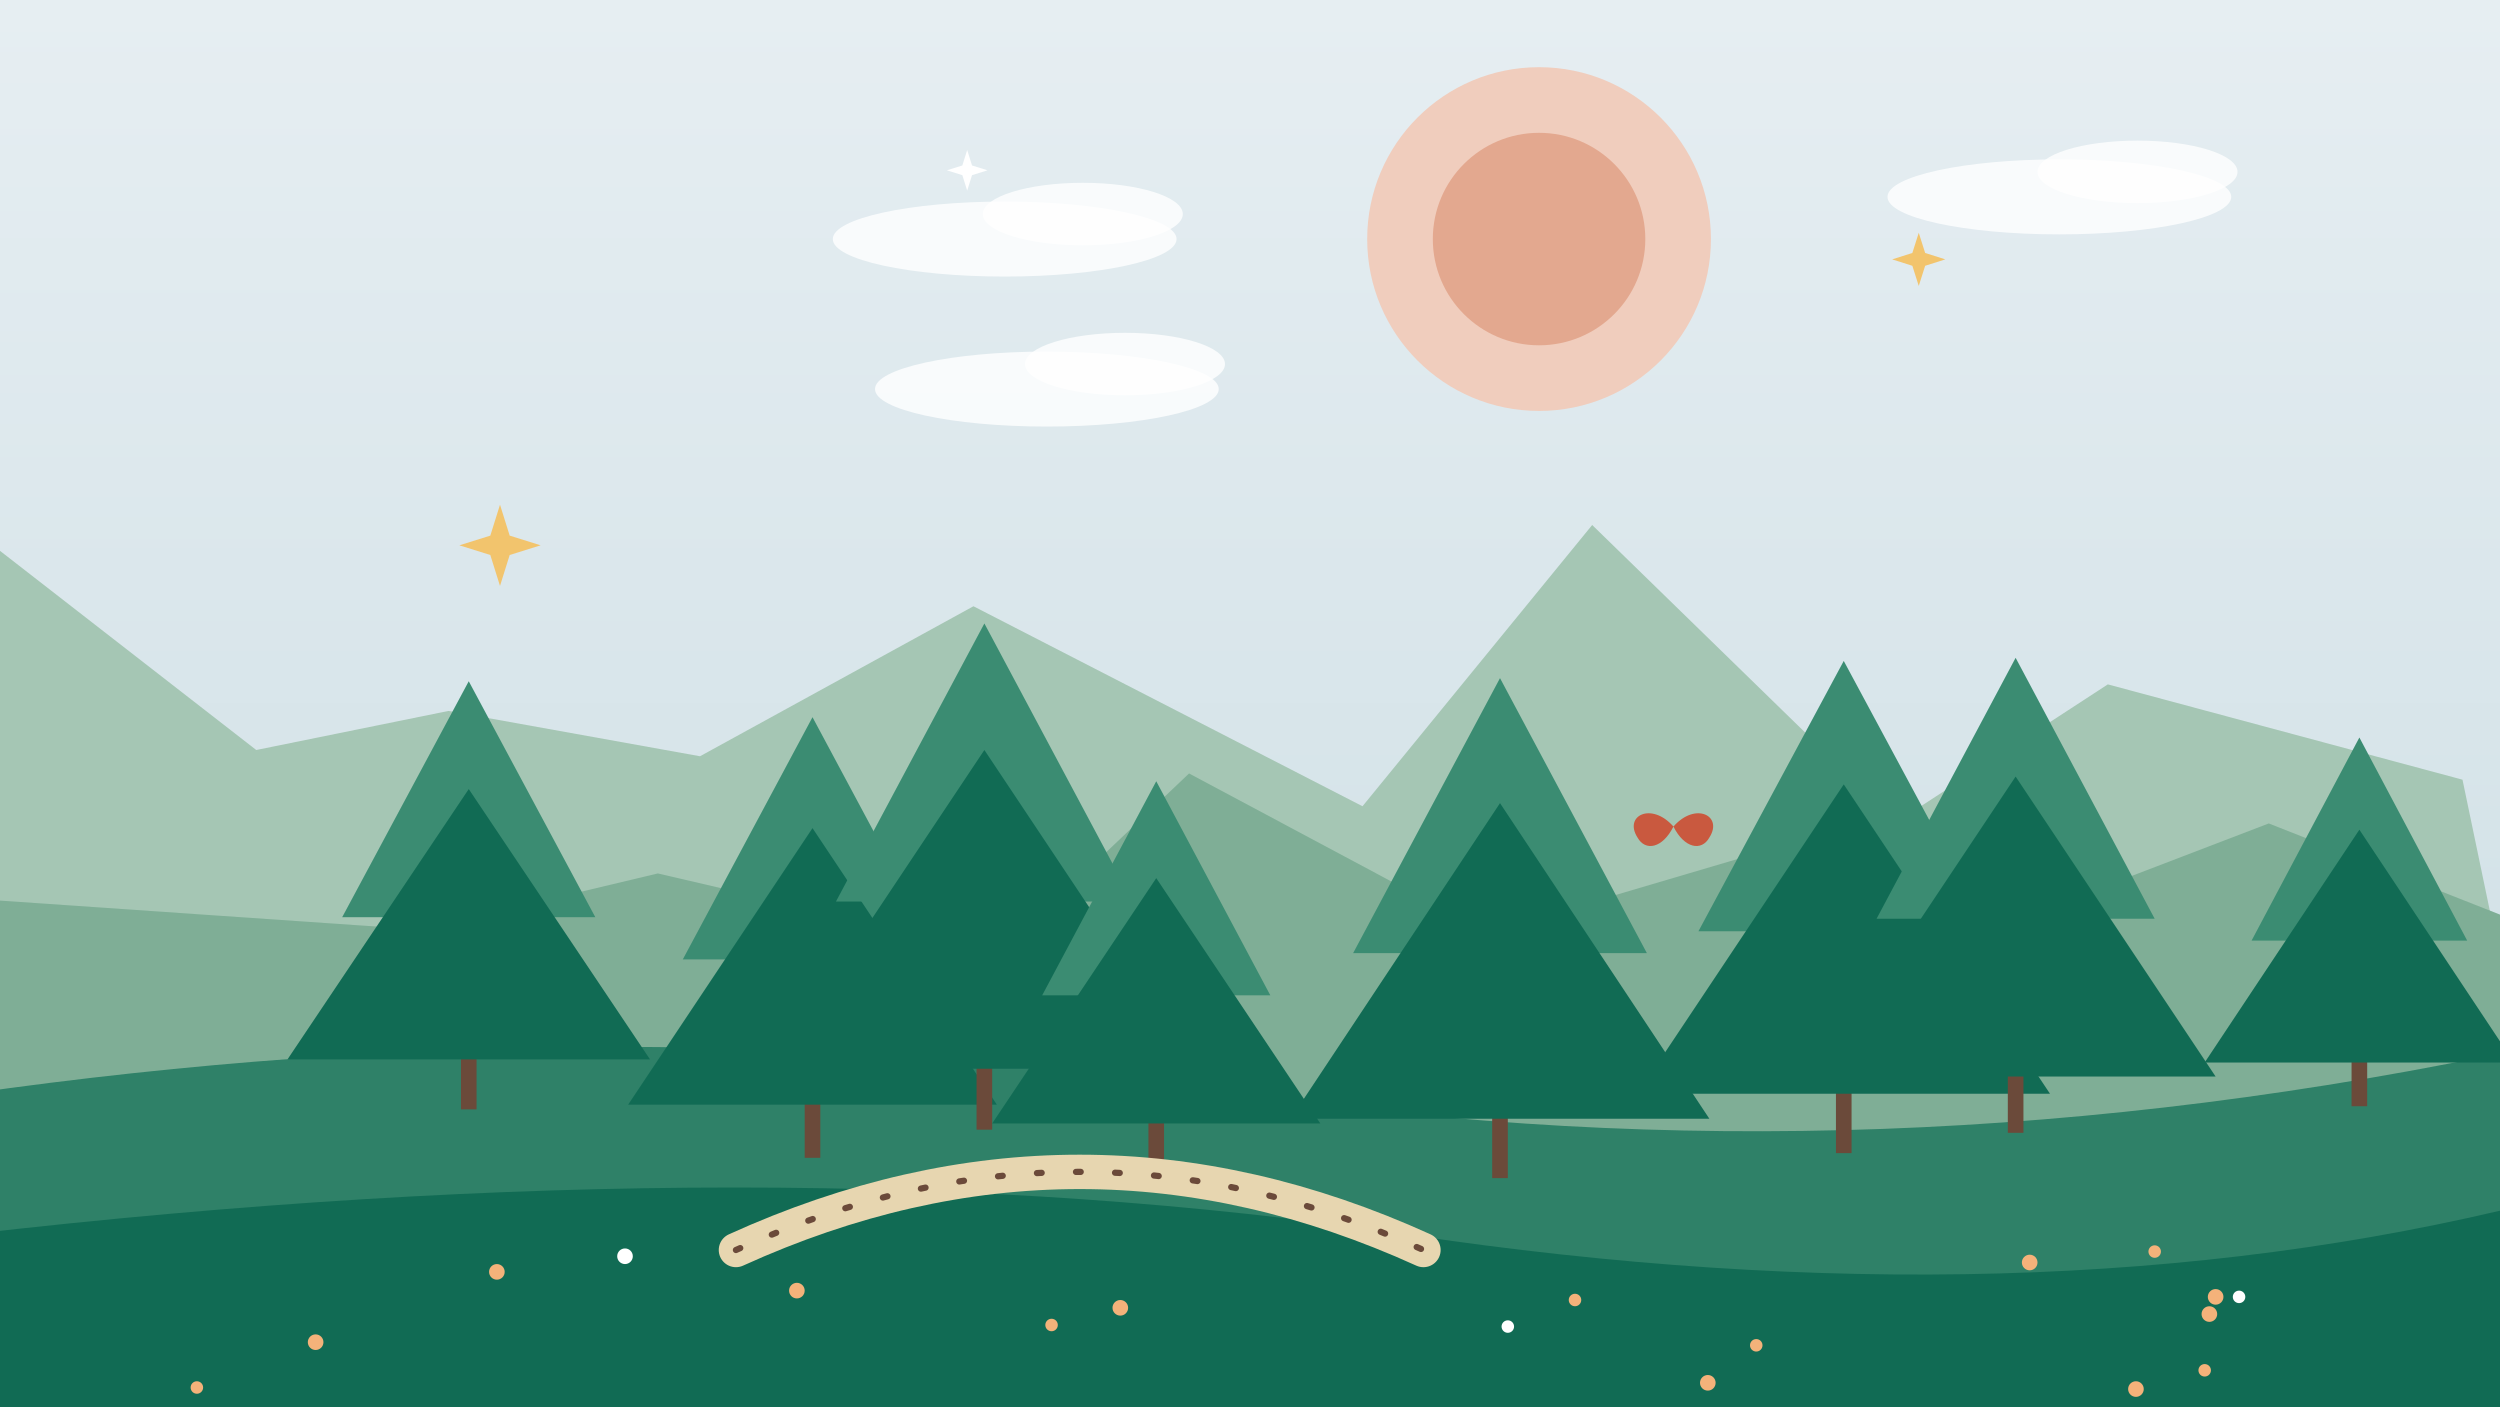
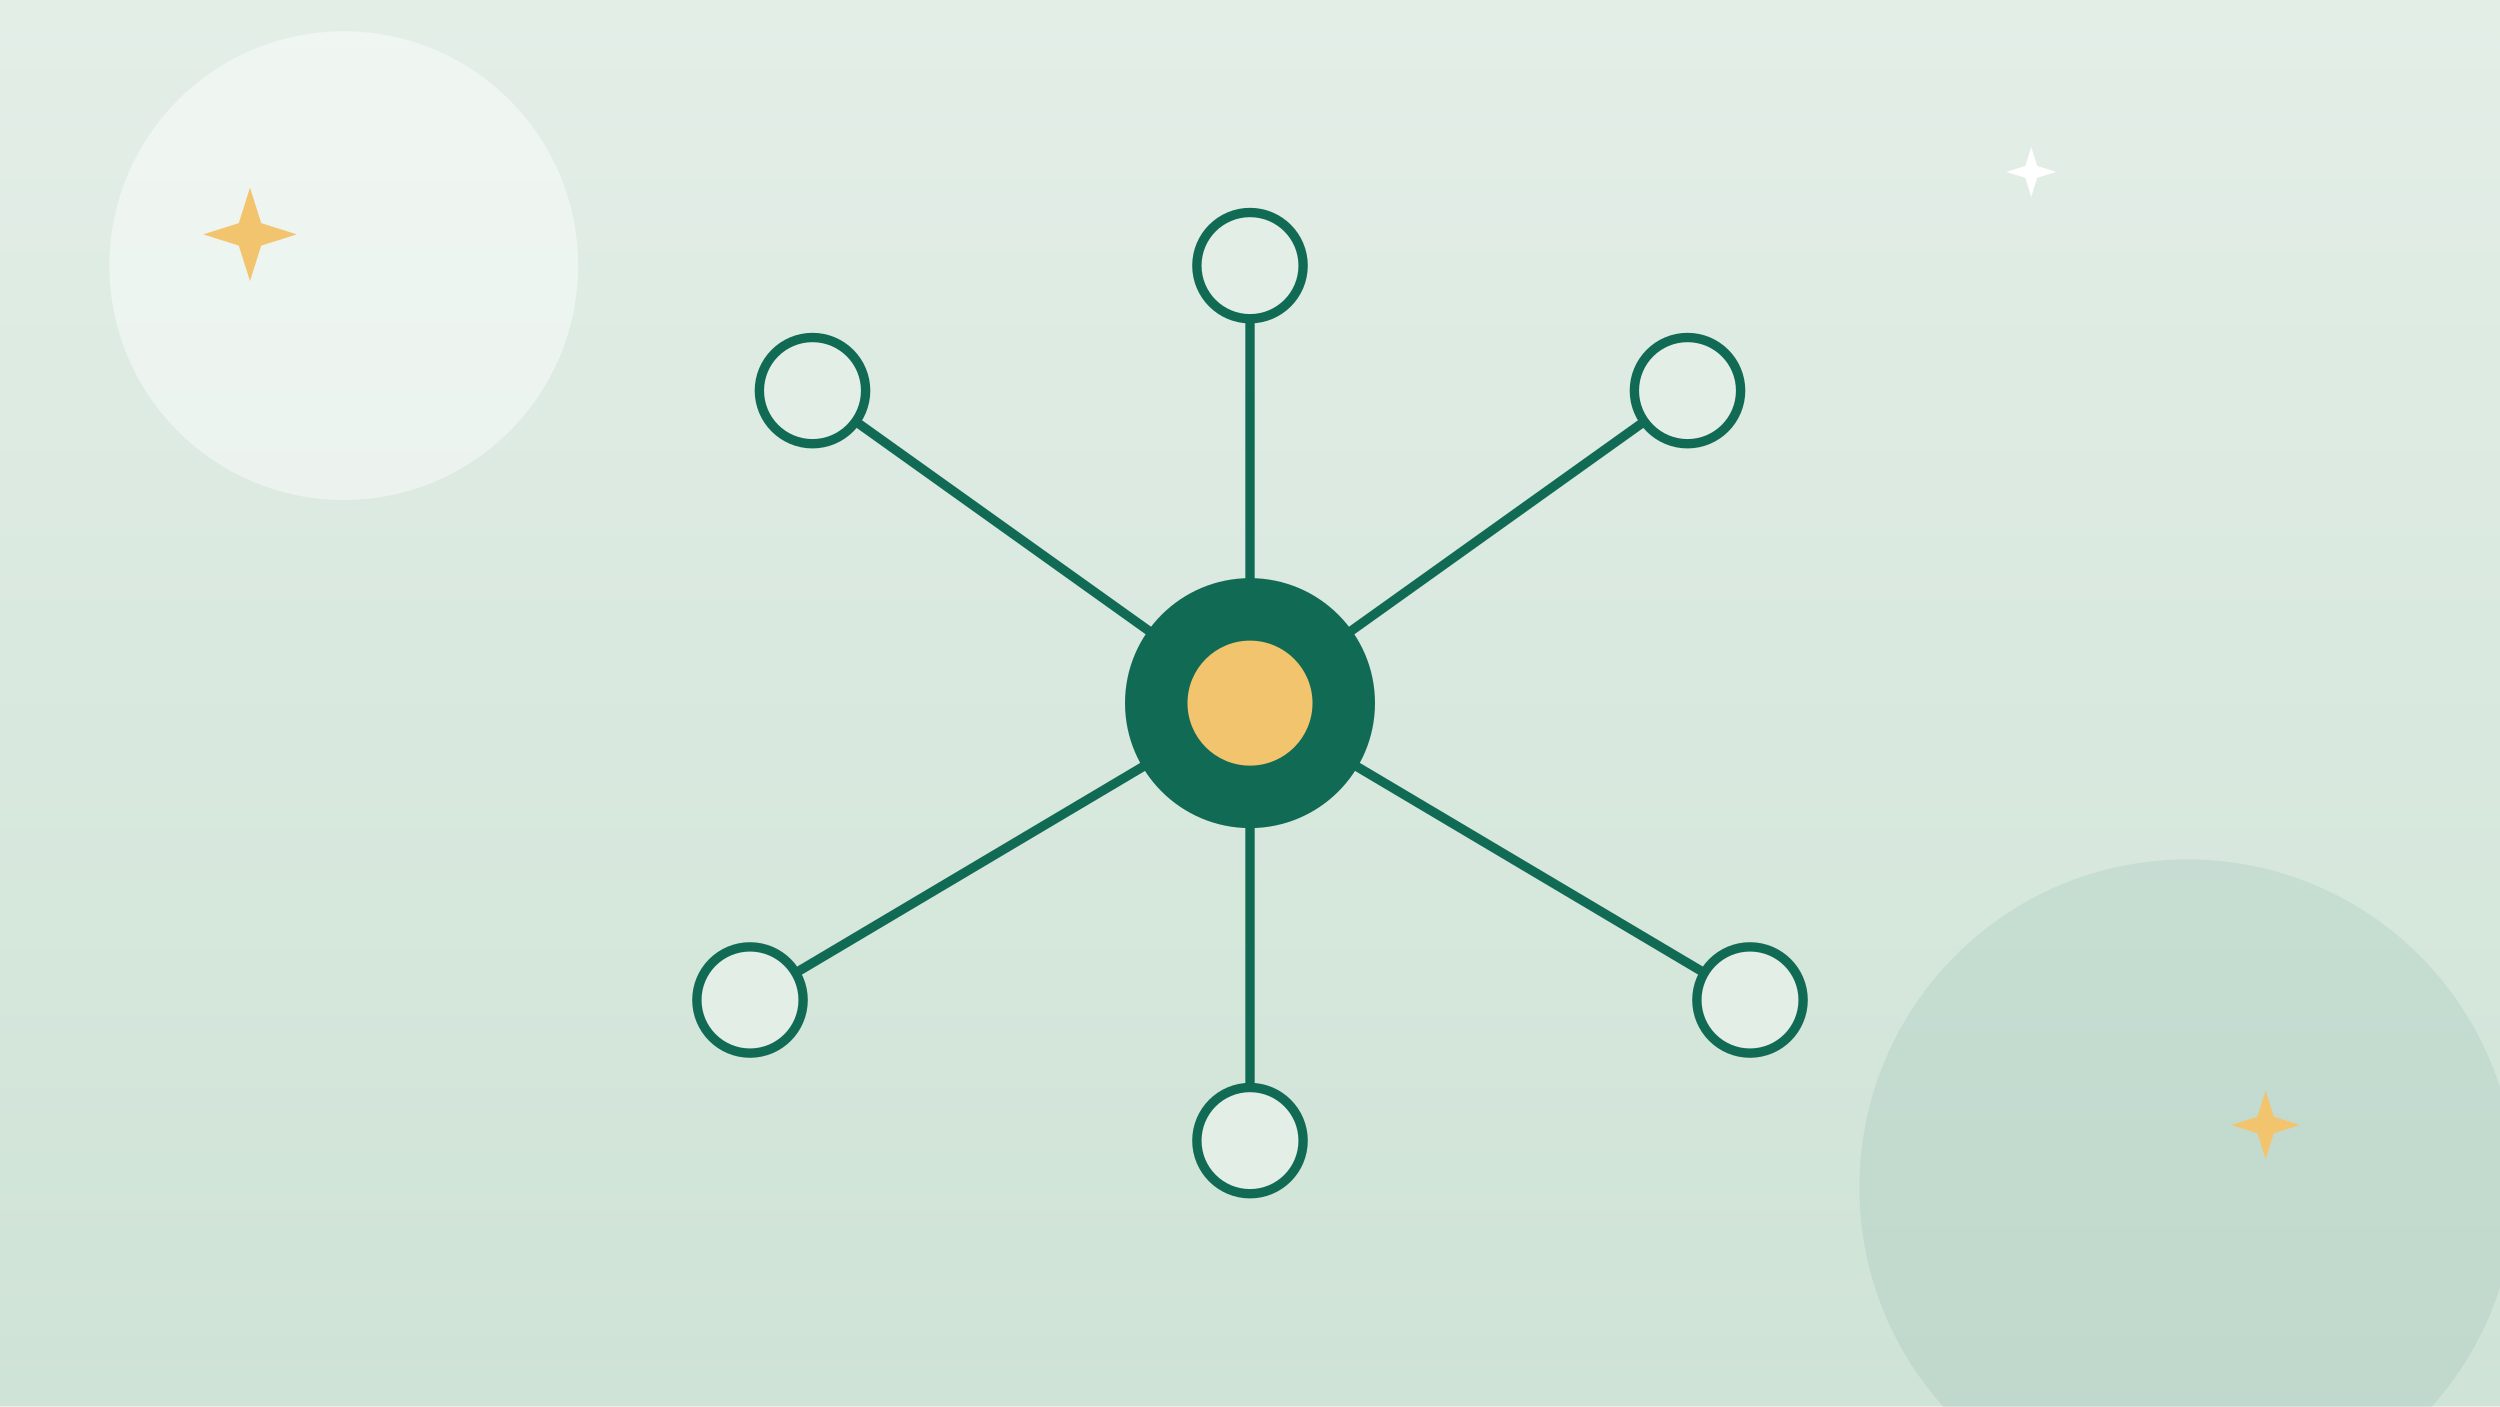
<svg xmlns="http://www.w3.org/2000/svg" viewBox="0 0 1600 900" role="img" aria-label="">
  <defs>
    <linearGradient id="g" x1="0" y1="0" x2="0" y2="1">
-       <stop offset="0" stop-color="#e6eef2" />
-       <stop offset="1" stop-color="#cbdde3" />
+       <stop offset="0" stop-color="#e3eee7" />
+       <stop offset="1" stop-color="#cfe3d6" />
    </linearGradient>
  </defs>
  <rect width="1600" height="900" fill="url(#g)" />
-   <circle cx="985" cy="153" r="110" fill="#f0cdbd" />
-   <circle cx="985" cy="153" r="68" fill="#e3a88f" />
-   <ellipse cx="643" cy="153" rx="110" ry="24" fill="#fff" opacity=".8" />
-   <ellipse cx="693" cy="137" rx="64" ry="20" fill="#fff" opacity=".8" />
-   <ellipse cx="670" cy="249" rx="110" ry="24" fill="#fff" opacity=".8" />
-   <ellipse cx="720" cy="233" rx="64" ry="20" fill="#fff" opacity=".8" />
-   <ellipse cx="1318" cy="126" rx="110" ry="24" fill="#fff" opacity=".8" />
-   <ellipse cx="1368" cy="110" rx="64" ry="20" fill="#fff" opacity=".8" />
-   <polygon points="-20 710 -20 337 164 480 287 455 448 484 623 388 872 516 1019 336 1214 526 1349 438 1576 499 1620 710" fill="#a5c6b4" />
-   <polygon points="-20 790 -20 575 270 595 421 559 640 610 761 495 952 597 1118 548 1298 586 1452 527 1660 609 1620 790" fill="#7fae96" />
-   <path d="M-20 700 Q400 640 800 700 T1620 670 L1620 920 L-20 920Z" fill="#2f8168" />
-   <rect x="295" y="650" width="10" height="60" fill="#6b4a3a" />
-   <path d="M300 436 L381 587 L219 587Z" fill="#3b8c72" />
-   <path d="M300 505 L416 678 L184 678Z" fill="#116b54" />
-   <rect x="515" y="679" width="10" height="62" fill="#6b4a3a" />
-   <path d="M520 459 L603 614 L437 614Z" fill="#3b8c72" />
-   <path d="M520 530 L638 707 L402 707Z" fill="#116b54" />
-   <rect x="625" y="652" width="10" height="71" fill="#6b4a3a" />
-   <path d="M630 399 L725 577 L535 577Z" fill="#3b8c72" />
-   <path d="M630 480 L766 684 L494 684Z" fill="#116b54" />
-   <rect x="735" y="694" width="10" height="55" fill="#6b4a3a" />
-   <path d="M740 500 L813 637 L667 637Z" fill="#3b8c72" />
-   <path d="M740 562 L845 719 L635 719Z" fill="#116b54" />
-   <rect x="955" y="684" width="10" height="70" fill="#6b4a3a" />
-   <path d="M960 434 L1054 610 L866 610Z" fill="#3b8c72" />
-   <path d="M960 514 L1094 716 L826 716Z" fill="#116b54" />
-   <rect x="1175" y="669" width="10" height="69" fill="#6b4a3a" />
-   <path d="M1180 423 L1273 596 L1087 596Z" fill="#3b8c72" />
-   <path d="M1180 502 L1312 700 L1048 700Z" fill="#116b54" />
-   <rect x="1285" y="658" width="10" height="67" fill="#6b4a3a" />
-   <path d="M1290 421 L1379 588 L1201 588Z" fill="#3b8c72" />
-   <path d="M1290 497 L1418 689 L1162 689Z" fill="#116b54" />
-   <rect x="1505" y="656" width="10" height="52" fill="#6b4a3a" />
-   <path d="M1510 472 L1579 602 L1441 602Z" fill="#3b8c72" />
-   <path d="M1510 531 L1609 680 L1411 680Z" fill="#116b54" />
-   <path d="M-20 790 Q500 730 900 790 T1620 770 L1620 920 L-20 920Z" fill="#116b54" />
-   <path d="M471 800 Q691 700 911 800" fill="none" stroke="#e7d6b0" stroke-width="22" stroke-linecap="round" />
-   <path d="M471 800 Q691 700 911 800" fill="none" stroke="#6b4a3a" stroke-width="4" stroke-dasharray="3 22" stroke-linecap="round" />
-   <circle cx="510" cy="826" r="5" fill="#f4b27a" />
-   <circle cx="1411" cy="877" r="4" fill="#f4b27a" />
-   <circle cx="1093" cy="885" r="5" fill="#f4b27a" />
-   <circle cx="717" cy="837" r="5" fill="#f4b27a" />
-   <circle cx="1418" cy="830" r="5" fill="#f4b27a" />
-   <circle cx="1008" cy="832" r="4" fill="#f4b27a" />
-   <circle cx="673" cy="848" r="4" fill="#f4b27a" />
-   <circle cx="965" cy="849" r="4" fill="#fff" />
-   <circle cx="1367" cy="889" r="5" fill="#f4b27a" />
-   <circle cx="202" cy="859" r="5" fill="#f4b27a" />
-   <circle cx="318" cy="814" r="5" fill="#f4b27a" />
-   <circle cx="1414" cy="841" r="5" fill="#f4b27a" />
-   <circle cx="126" cy="888" r="4" fill="#f4b27a" />
-   <circle cx="1299" cy="808" r="5" fill="#f4b27a" />
-   <circle cx="1433" cy="830" r="4" fill="#fff" />
-   <circle cx="400" cy="804" r="5" fill="#fff" />
-   <circle cx="1379" cy="801" r="4" fill="#f4b27a" />
-   <circle cx="1124" cy="861" r="4" fill="#f4b27a" />
-   <path transform="translate(320 349)" d="M0-26l6.2 19.8L26 0l-19.8 6.2L0 26l-6.2-19.8L-26 0l19.8-6.2z" fill="#f2c46d" />
-   <path transform="translate(1228 166)" d="M0-17l4.1 12.9L17 0l-12.9 4.1L0 17l-4.1-12.9L-17 0l12.9-4.1z" fill="#f2c46d" />
-   <path transform="translate(619 109)" d="M0-13l3.1 9.9L13 0l-9.9 3.1L0 13l-3.1-9.9L-13 0l9.9-3.1z" fill="#fff" />
-   <g transform="translate(1071 529)">
-     <path d="M0 0c-14-16-32-7-23 7 5 9 16 7 23-7zM0 0c14-16 32-7 23 7-5 9-16 7-23-7z" fill="#c9593f" />
+   <circle cx="220" cy="170" r="150" fill="#fff" opacity=".45" />
+   <circle cx="1400" cy="760" r="210" fill="#116b54" opacity=".08" />
+   <g transform="translate(1600 0) scale(-1 1)">
+     <line x1="800" y1="450" x2="520" y2="250" stroke="#116b54" stroke-width="6" stroke-linecap="round" />
+     <line x1="800" y1="450" x2="1080" y2="250" stroke="#116b54" stroke-width="6" stroke-linecap="round" />
+     <line x1="800" y1="450" x2="480" y2="640" stroke="#116b54" stroke-width="6" stroke-linecap="round" />
+     <line x1="800" y1="450" x2="1120" y2="640" stroke="#116b54" stroke-width="6" stroke-linecap="round" />
+     <line x1="800" y1="450" x2="800" y2="170" stroke="#116b54" stroke-width="6" stroke-linecap="round" />
+     <line x1="800" y1="450" x2="800" y2="730" stroke="#116b54" stroke-width="6" stroke-linecap="round" />
+     <circle cx="520" cy="250" r="34" fill="#e3eee7" />
+     <circle cx="520" cy="250" r="34" fill="none" stroke="#116b54" stroke-width="6" />
+     <circle cx="1080" cy="250" r="34" fill="#e3eee7" />
+     <circle cx="1080" cy="250" r="34" fill="none" stroke="#116b54" stroke-width="6" />
+     <circle cx="480" cy="640" r="34" fill="#e3eee7" />
+     <circle cx="480" cy="640" r="34" fill="none" stroke="#116b54" stroke-width="6" />
+     <circle cx="1120" cy="640" r="34" fill="#e3eee7" />
+     <circle cx="1120" cy="640" r="34" fill="none" stroke="#116b54" stroke-width="6" />
+     <circle cx="800" cy="170" r="34" fill="#e3eee7" />
+     <circle cx="800" cy="170" r="34" fill="none" stroke="#116b54" stroke-width="6" />
+     <circle cx="800" cy="730" r="34" fill="#e3eee7" />
+     <circle cx="800" cy="730" r="34" fill="none" stroke="#116b54" stroke-width="6" />
+     <circle cx="800" cy="450" r="80" fill="#116b54" />
+     <circle cx="800" cy="450" r="40" fill="#f2c46d" />
  </g>
+   <path transform="translate(160 150)" d="M0-30l7.2 22.8L30 0l-22.8 7.2L0 30l-7.2-22.8L-30 0l22.8-7.2z" fill="#f2c46d" />
+   <path transform="translate(1450 720)" d="M0-22l5.3 16.7L22 0l-16.7 5.3L0 22l-5.3-16.7L-22 0l16.7-5.3z" fill="#f2c46d" />
+   <path transform="translate(1300 110)" d="M0-16l3.8 12.2L16 0l-12.2 3.8L0 16l-3.8-12.2L-16 0l12.2-3.8z" fill="#fff" />
</svg>
